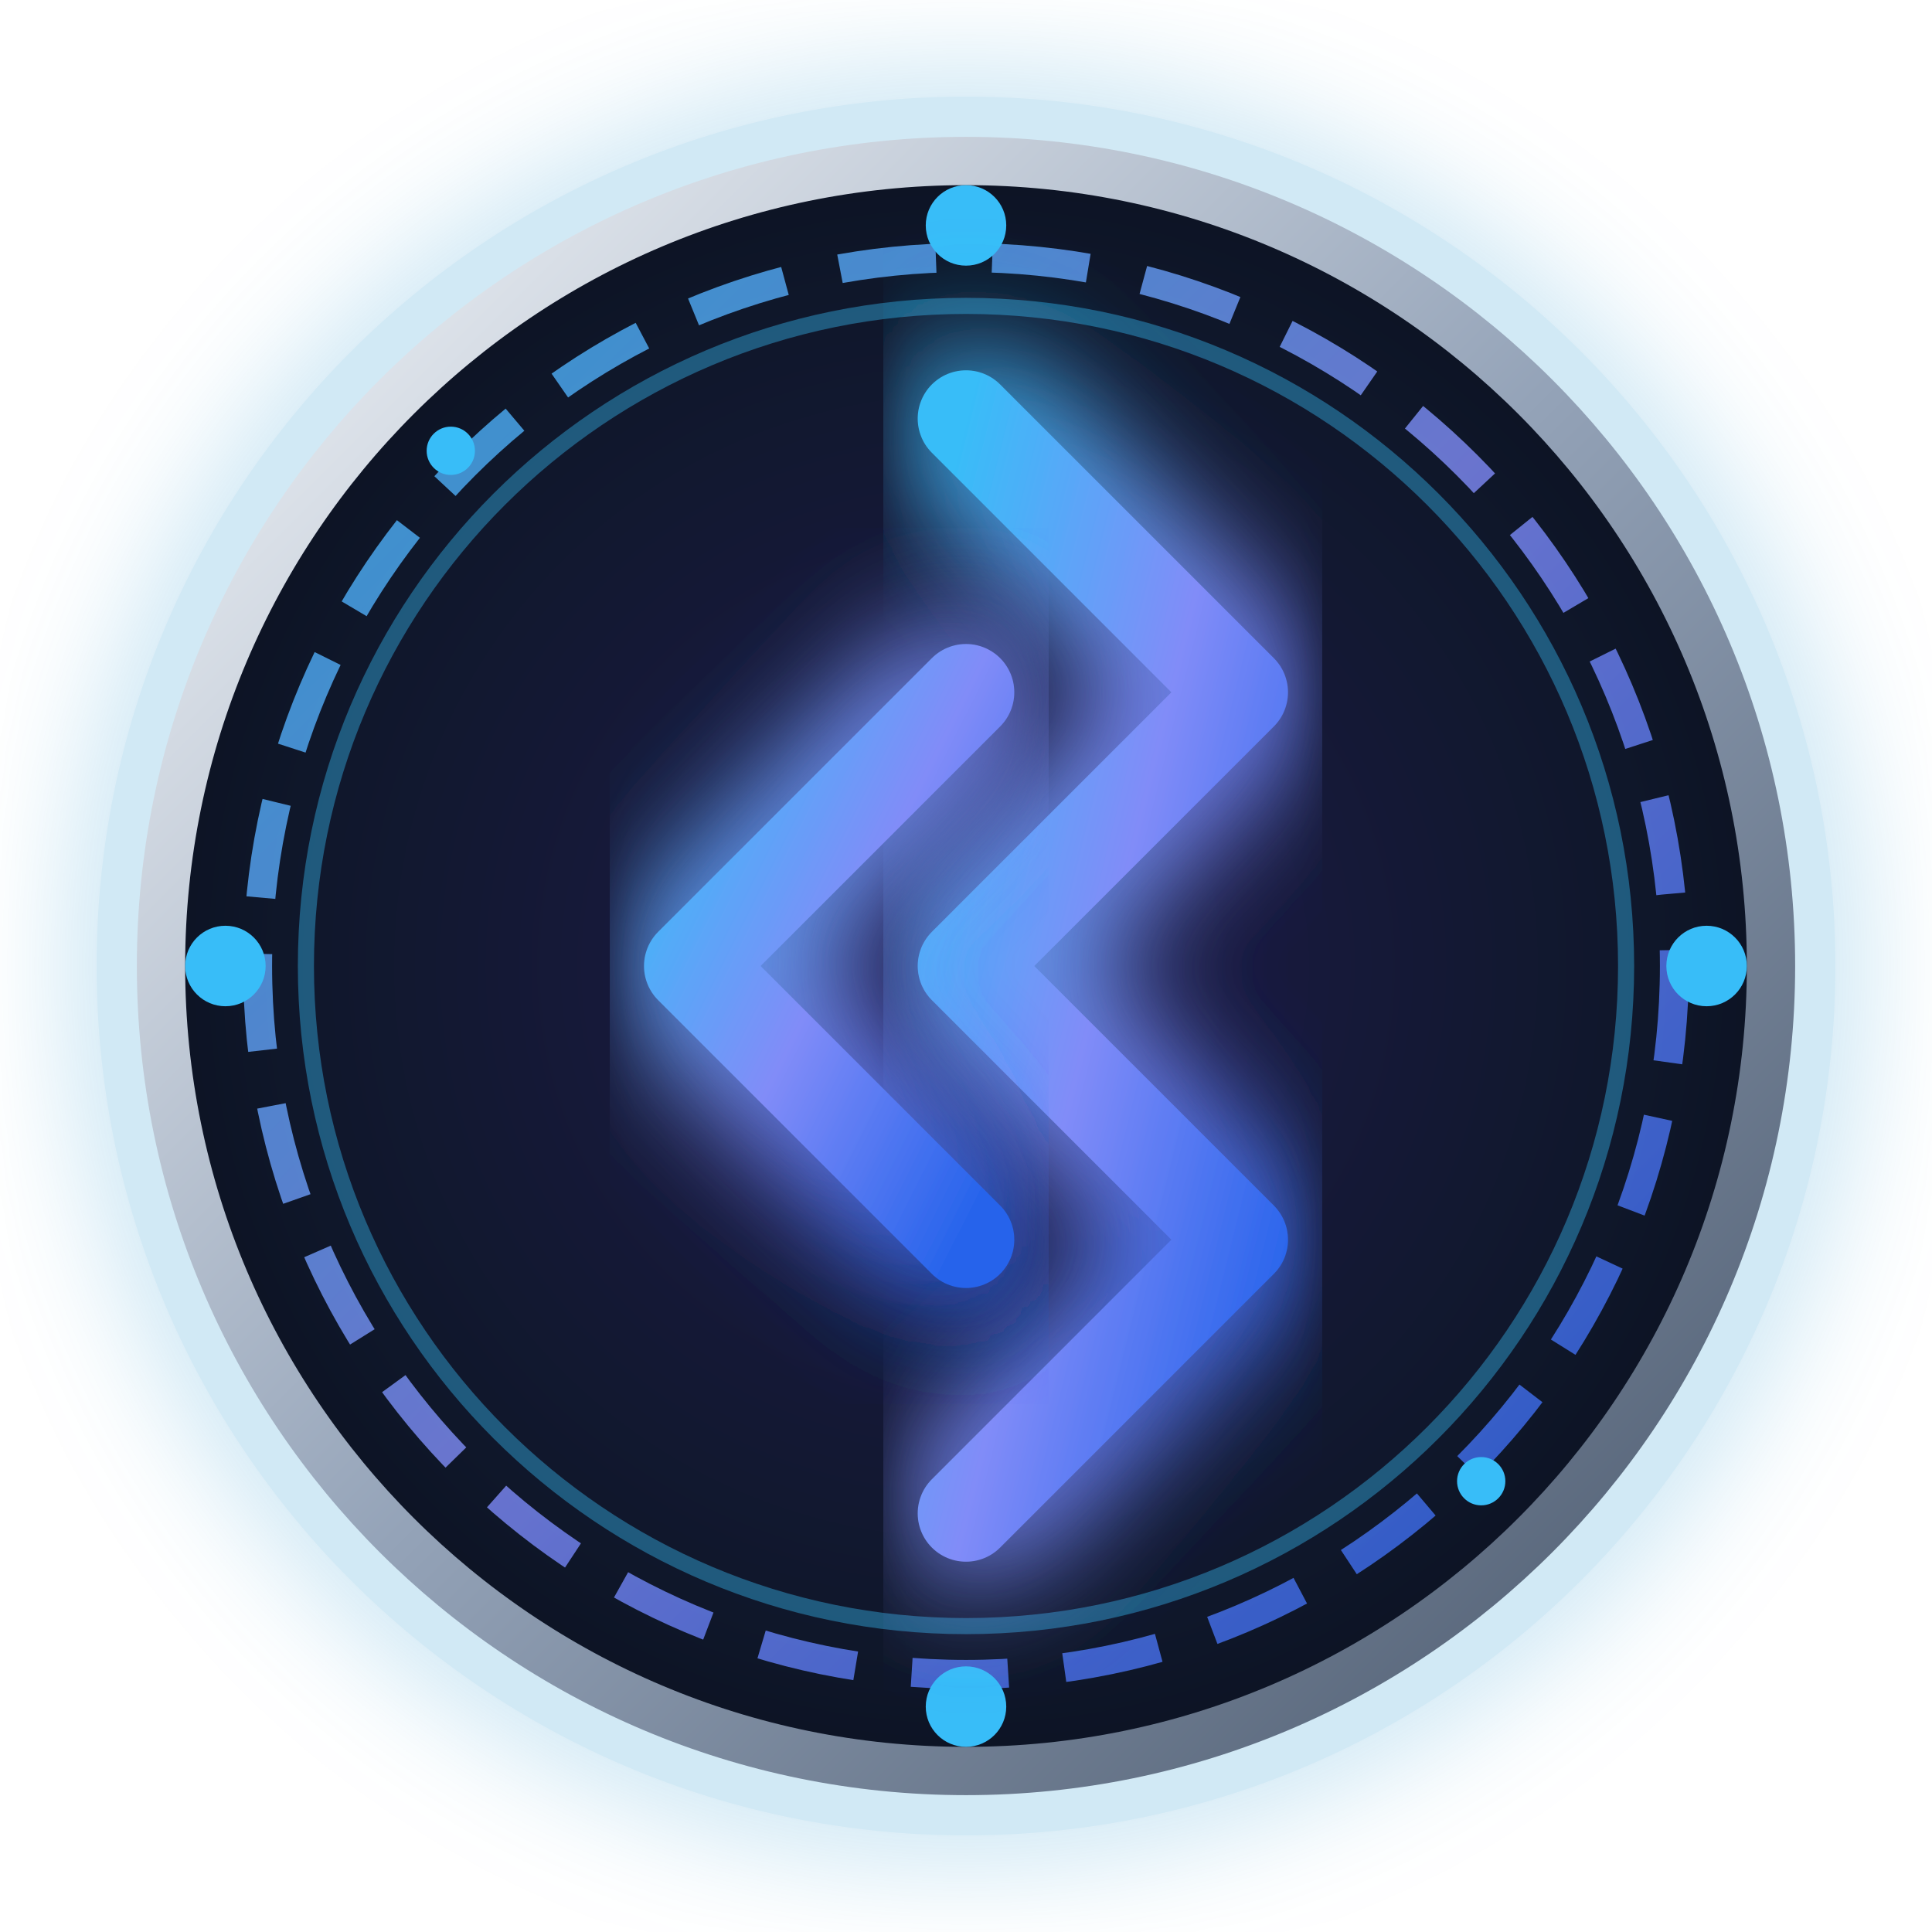
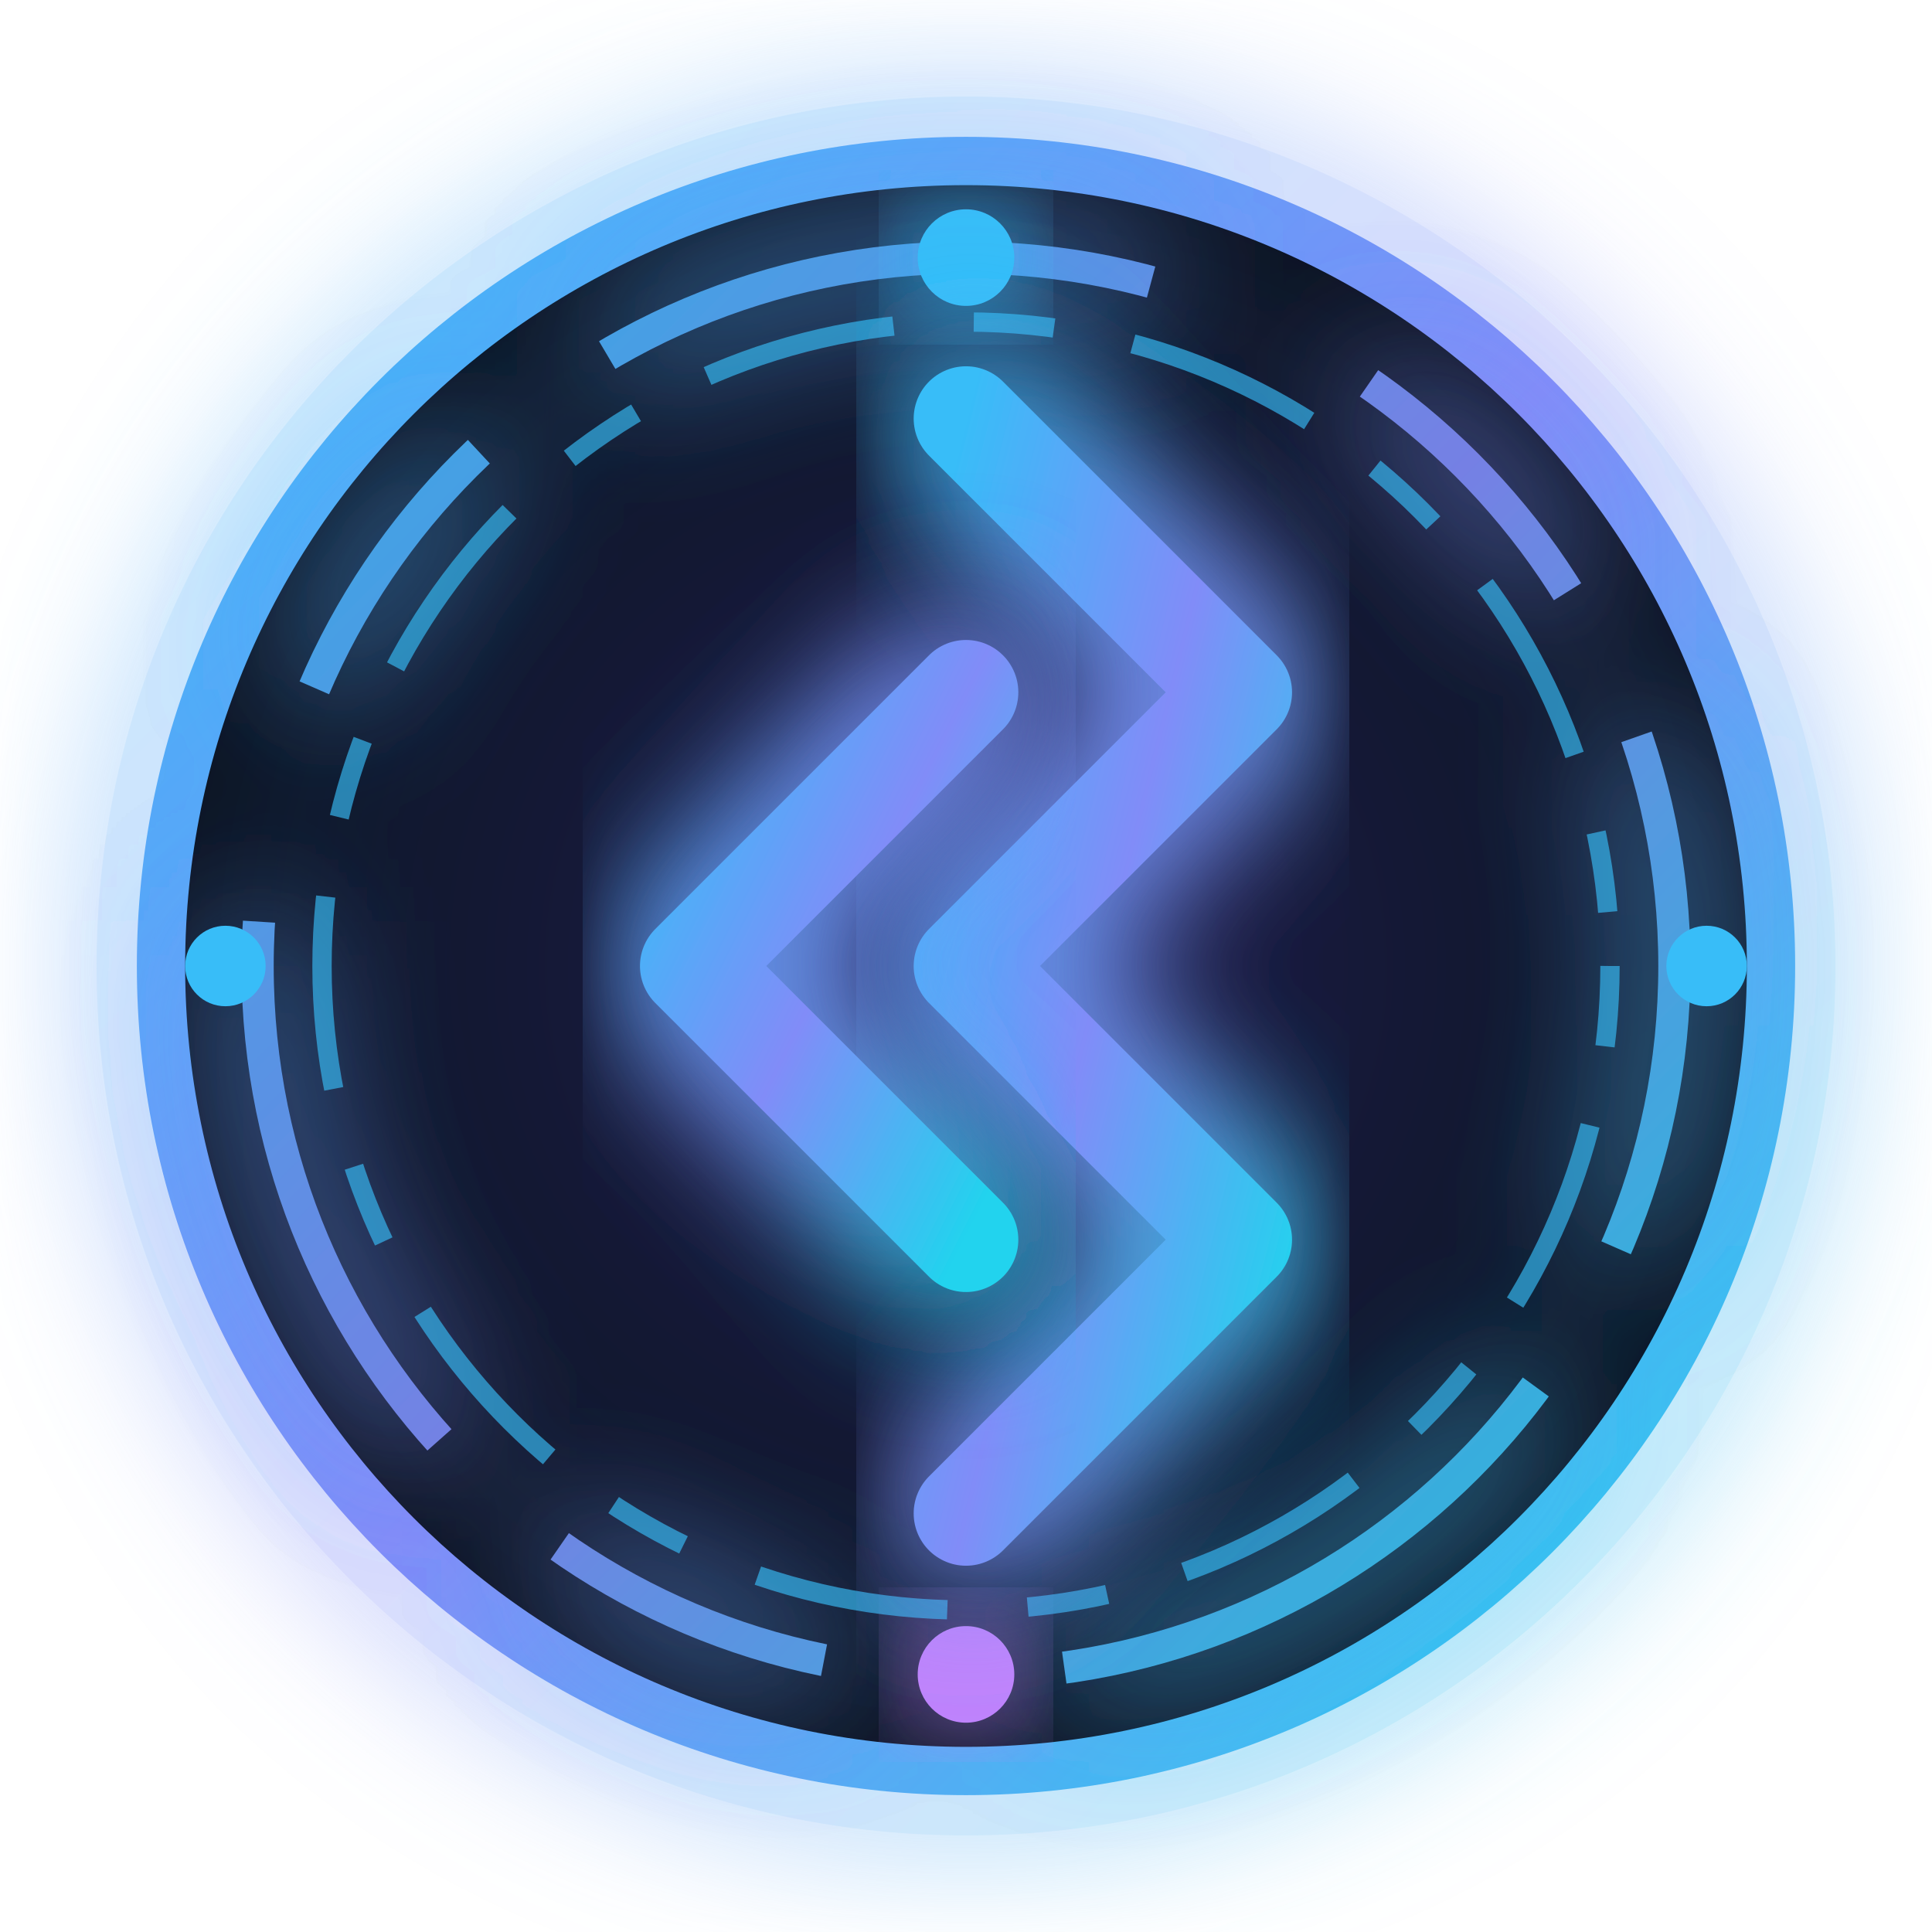
<svg xmlns="http://www.w3.org/2000/svg" viewBox="0 0 120 120" width="120" height="120">
  <defs>
-     <radialGradient id="vikingShieldBg" cx="50%" cy="50%" r="70%">
+     <radialGradient id="holoSpaceBg" cx="50%" cy="50%" r="75%">
      <stop offset="0%" stop-color="#1e1b4b" />
-       <stop offset="60%" stop-color="#0f172a" />
-       <stop offset="100%" stop-color="#030712" />
+       <stop offset="55%" stop-color="#0f172a" />
+       <stop offset="100%" stop-color="#020408" />
    </radialGradient>
-     <linearGradient id="shieldNeonBlue" x1="0%" y1="0%" x2="100%" y2="100%">
-       <stop offset="0%" stop-color="#38bdf8" />
-       <stop offset="50%" stop-color="#818cf8" />
-       <stop offset="100%" stop-color="#2563eb" />
+     <linearGradient id="animHoloGradient" x1="0%" y1="0%" x2="100%" y2="100%">
+       <stop offset="0%" stop-color="#38bdf8">
+         <animate attributeName="stop-color" values="#38bdf8; #818cf8; #c084fc; #38bdf8" dur="4s" repeatCount="indefinite" />
+       </stop>
+       <stop offset="50%" stop-color="#818cf8">
+         <animate attributeName="stop-color" values="#818cf8; #c084fc; #38bdf8; #818cf8" dur="4s" repeatCount="indefinite" />
+       </stop>
+       <stop offset="100%" stop-color="#22d3ee">
+         <animate attributeName="stop-color" values="#22d3ee; #38bdf8; #f472b6; #22d3ee" dur="4s" repeatCount="indefinite" />
+       </stop>
    </linearGradient>
-     <linearGradient id="shieldSilver" x1="0%" y1="0%" x2="100%" y2="100%">
-       <stop offset="0%" stop-color="#f8fafc" />
-       <stop offset="50%" stop-color="#94a3b8" />
-       <stop offset="100%" stop-color="#475569" />
-     </linearGradient>
-     <filter id="blueShieldGlow" x="-30%" y="-30%" width="160%" height="160%">
-       <feGaussianBlur stdDeviation="4" result="blur1" />
+     <filter id="liveHoloGlow" x="-40%" y="-40%" width="180%" height="180%">
+       <feGaussianBlur stdDeviation="4.5" result="blur1" />
      <feGaussianBlur stdDeviation="1.5" result="blur2" />
      <feMerge>
        <feMergeNode in="blur1" />
        <feMergeNode in="blur2" />
        <feMergeNode in="SourceGraphic" />
      </feMerge>
    </filter>
  </defs>
-   <circle cx="60" cy="60" r="54" fill="#0284c7" opacity="0.18" filter="url(#blueShieldGlow)" />
-   <circle cx="60" cy="60" r="50" fill="url(#vikingShieldBg)" stroke="url(#shieldSilver)" stroke-width="3" />
-   <circle cx="60" cy="60" r="44" fill="none" stroke="url(#shieldNeonBlue)" stroke-width="1.8" stroke-dasharray="6 3.5" opacity="0.8" />
-   <circle cx="60" cy="60" r="41" fill="none" stroke="#38bdf8" stroke-width="1" opacity="0.4" />
-   <circle cx="60" cy="14" r="2.5" fill="#38bdf8" />
-   <circle cx="60" cy="106" r="2.5" fill="#38bdf8" />
+   <style>
+     /* SVG 내장 홀로그램 애니메이션 */
+     @keyframes holoScanRotate {
+       0% { transform: rotate(0deg); }
+       100% { transform: rotate(360deg); }
+     }
+     @keyframes holoPulseAura {
+       0%, 100% { opacity: 0.25; transform: scale(0.96); }
+       50% { opacity: 0.65; transform: scale(1.04); }
+     }
+     @keyframes runeGlowPulse {
+       0%, 100% { filter: drop-shadow(0 0 6px #38bdf8); }
+       50% { filter: drop-shadow(0 0 16px #c084fc); }
+     }
+     @keyframes scanLineMove {
+       0% { transform: translateY(-30px); opacity: 0; }
+       50% { opacity: 0.8; }
+       100% { transform: translateY(30px); opacity: 0; }
+     }
+ 
+     .holo-aura {
+       transform-origin: 60px 60px;
+       animation: holoPulseAura 3s ease-in-out indefinite alternate;
+     }
+     .holo-ring-rotate {
+       transform-origin: 60px 60px;
+       animation: holoScanRotate 12s linear indefinite;
+     }
+     .holo-ring-reverse {
+       transform-origin: 60px 60px;
+       animation: holoScanRotate 8s linear indefinite reverse;
+     }
+     .rune-glow {
+       animation: runeGlowPulse 2.5s ease-in-out indefinite alternate;
+     }
+     .scan-line {
+       animation: scanLineMove 2.5s ease-in-out indefinite;
+     }
+   </style>
+   <circle cx="60" cy="60" r="54" fill="url(#animHoloGradient)" opacity="0.3" class="holo-aura" filter="url(#liveHoloGlow)" />
+   <circle cx="60" cy="60" r="50" fill="url(#holoSpaceBg)" stroke="url(#animHoloGradient)" stroke-width="3" />
+   <g class="holo-ring-rotate">
+     <circle cx="60" cy="60" r="44" fill="none" stroke="url(#animHoloGradient)" stroke-width="2" stroke-dasharray="18 10 35 15" opacity="0.9" filter="url(#liveHoloGlow)" />
+     <circle cx="60" cy="16" r="3" fill="#38bdf8" filter="url(#liveHoloGlow)" />
+     <circle cx="60" cy="104" r="3" fill="#c084fc" filter="url(#liveHoloGlow)" />
+   </g>
+   <g class="holo-ring-reverse">
+     <circle cx="60" cy="60" r="40" fill="none" stroke="#38bdf8" stroke-width="1.2" stroke-dasharray="5 5 12 5" opacity="0.65" />
+   </g>
+   <g class="scan-line">
+     <line x1="20" y1="60" x2="100" y2="60" stroke="#38bdf8" stroke-width="1.5" opacity="0.7" filter="url(#liveHoloGlow)" />
+   </g>
  <circle cx="14" cy="60" r="2.5" fill="#38bdf8" />
  <circle cx="106" cy="60" r="2.5" fill="#38bdf8" />
-   <path d="M 60 26 L 60 94" stroke="url(#shieldNeonBlue)" stroke-width="6" stroke-linecap="round" filter="url(#blueShieldGlow)" />
-   <path d="M 60 26 L 77 43 L 60 60 L 77 77 L 60 94" stroke="url(#shieldNeonBlue)" stroke-width="6" stroke-linecap="round" stroke-linejoin="round" fill="none" filter="url(#blueShieldGlow)" />
-   <path d="M 60 43 L 43 60 M 60 77 L 43 60" stroke="url(#shieldNeonBlue)" stroke-width="6" stroke-linecap="round" filter="url(#blueShieldGlow)" />
-   <circle cx="28" cy="28" r="1.5" fill="#38bdf8" />
-   <circle cx="92" cy="92" r="1.5" fill="#38bdf8" />
+   <g class="rune-glow">
+     <path d="M 60 26 L 60 94" stroke="url(#animHoloGradient)" stroke-width="6.5" stroke-linecap="round" filter="url(#liveHoloGlow)" />
+     <path d="M 60 26 L 77 43 L 60 60 L 77 77 L 60 94" stroke="url(#animHoloGradient)" stroke-width="6.5" stroke-linecap="round" stroke-linejoin="round" fill="none" filter="url(#liveHoloGlow)" />
+     <path d="M 60 43 L 43 60 M 60 77 L 43 60" stroke="url(#animHoloGradient)" stroke-width="6.5" stroke-linecap="round" filter="url(#liveHoloGlow)" />
+   </g>
</svg>
